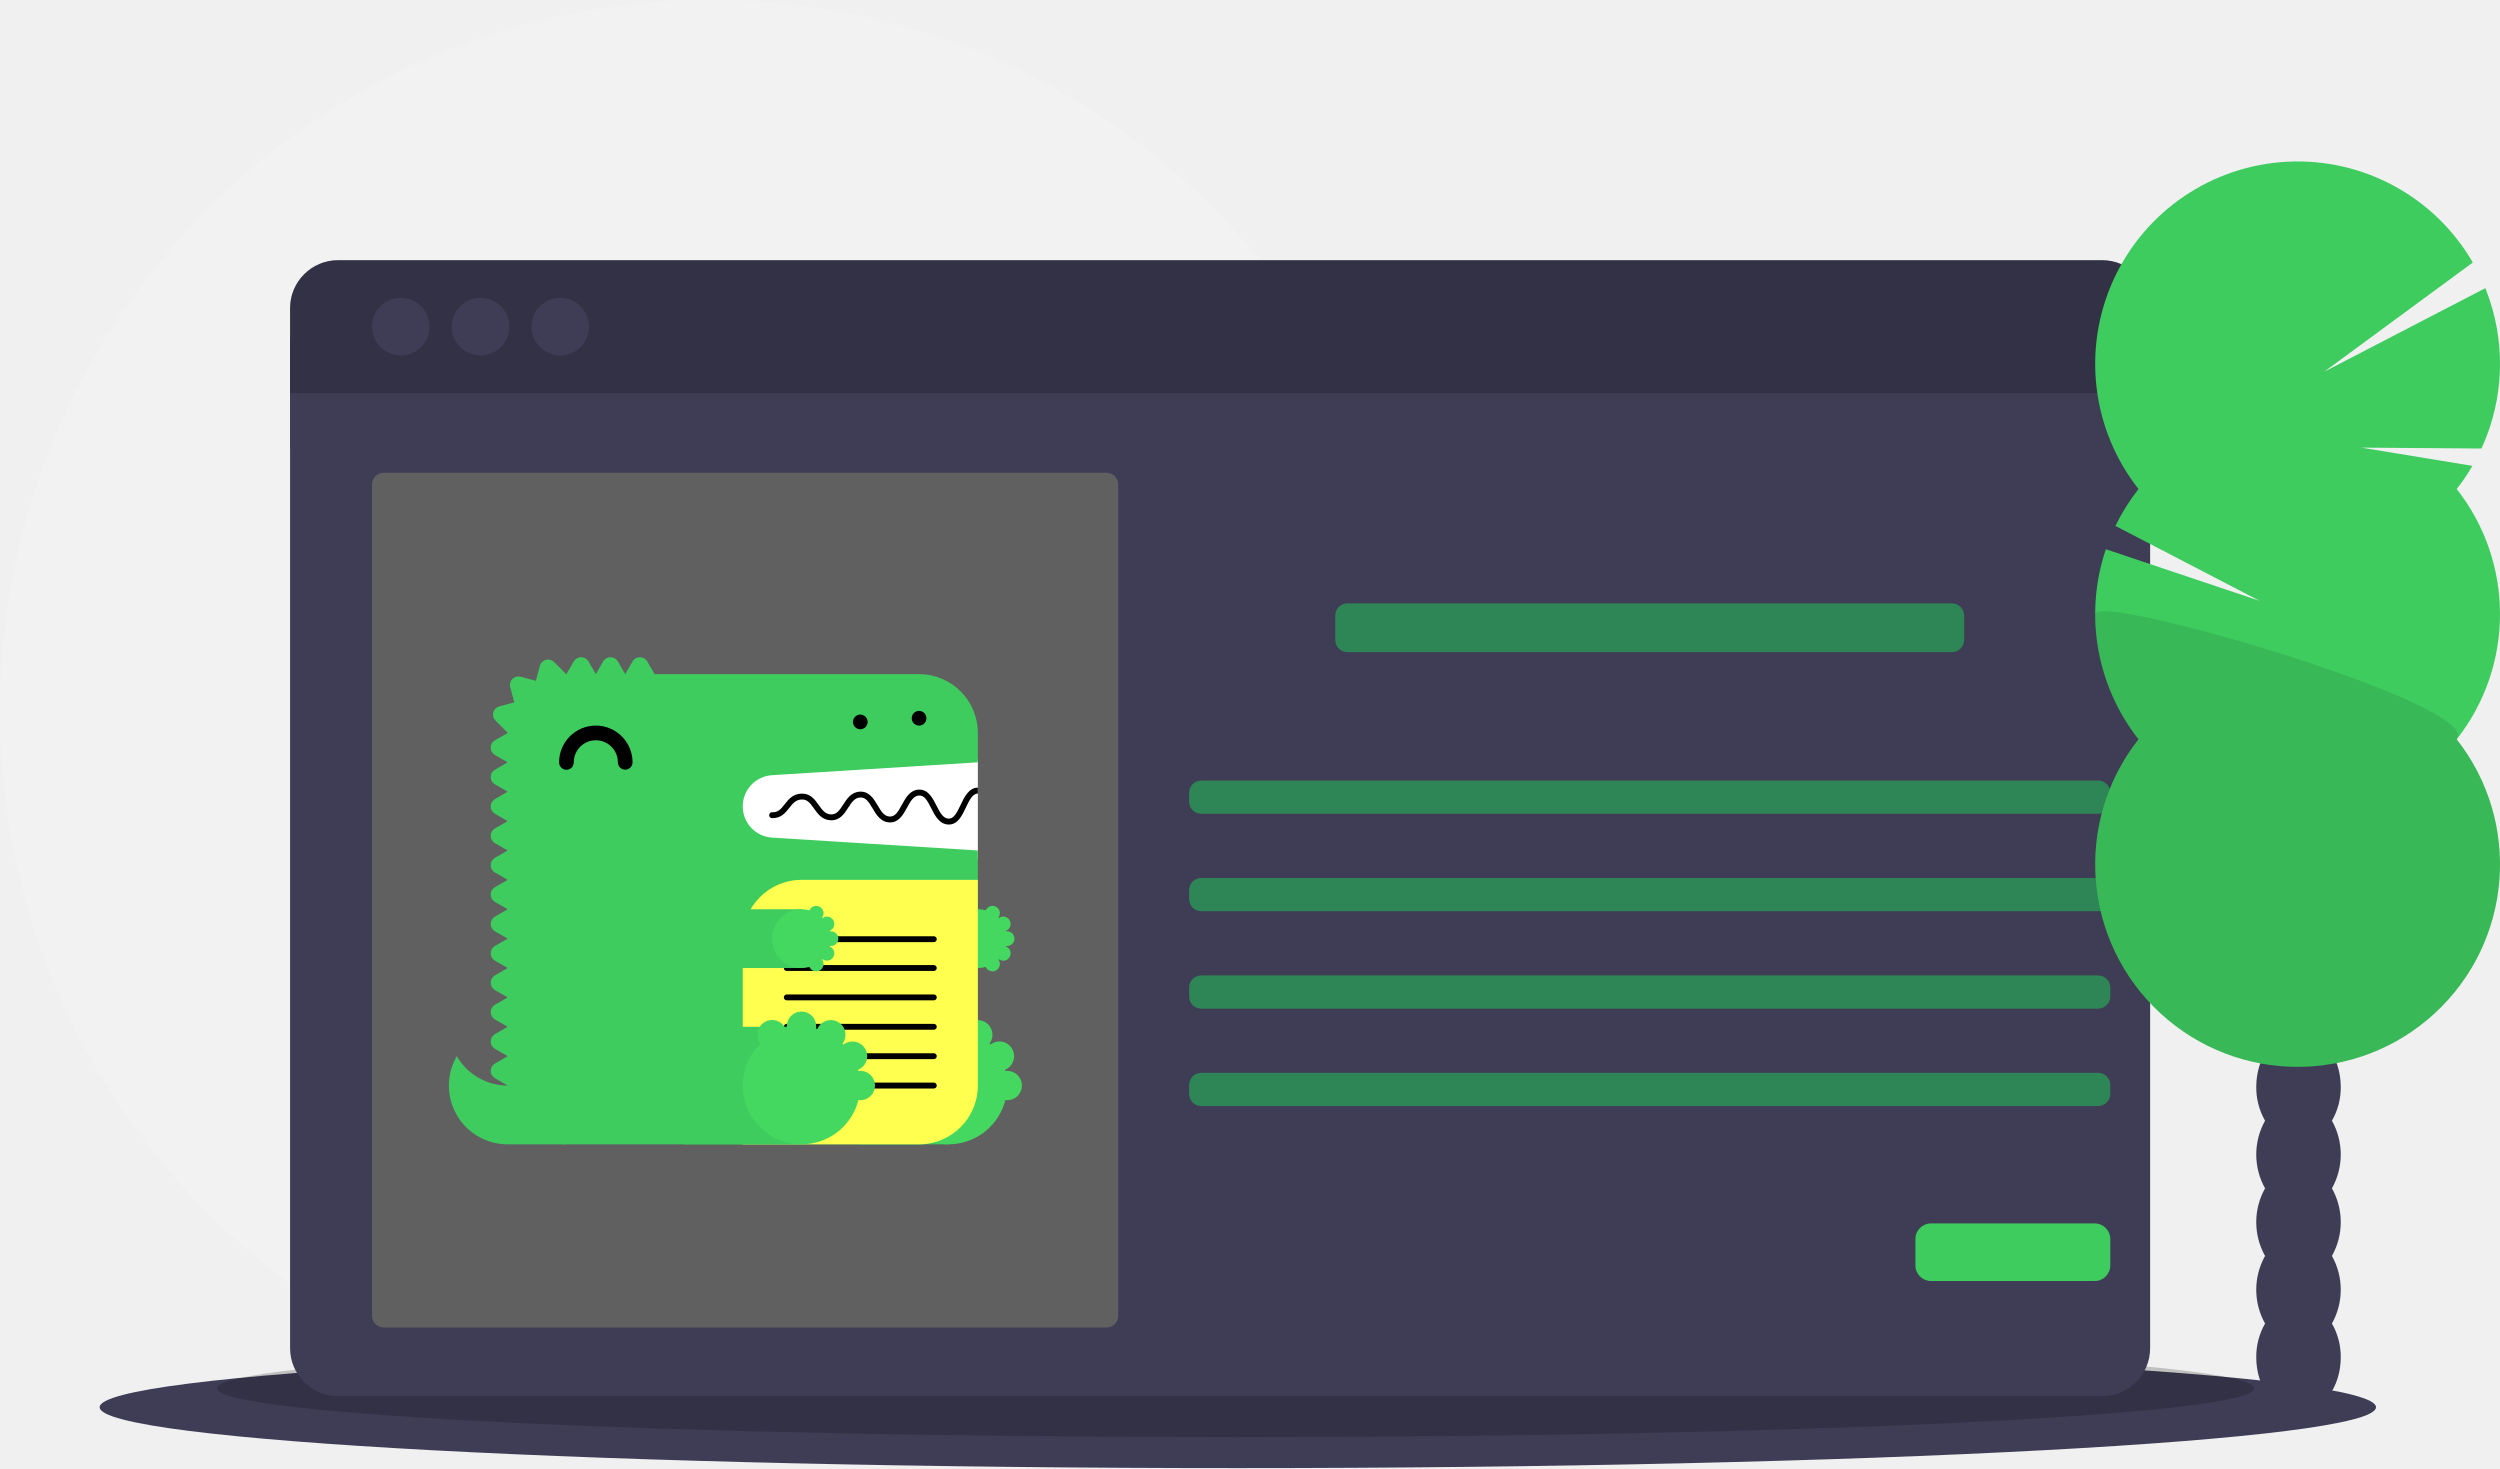
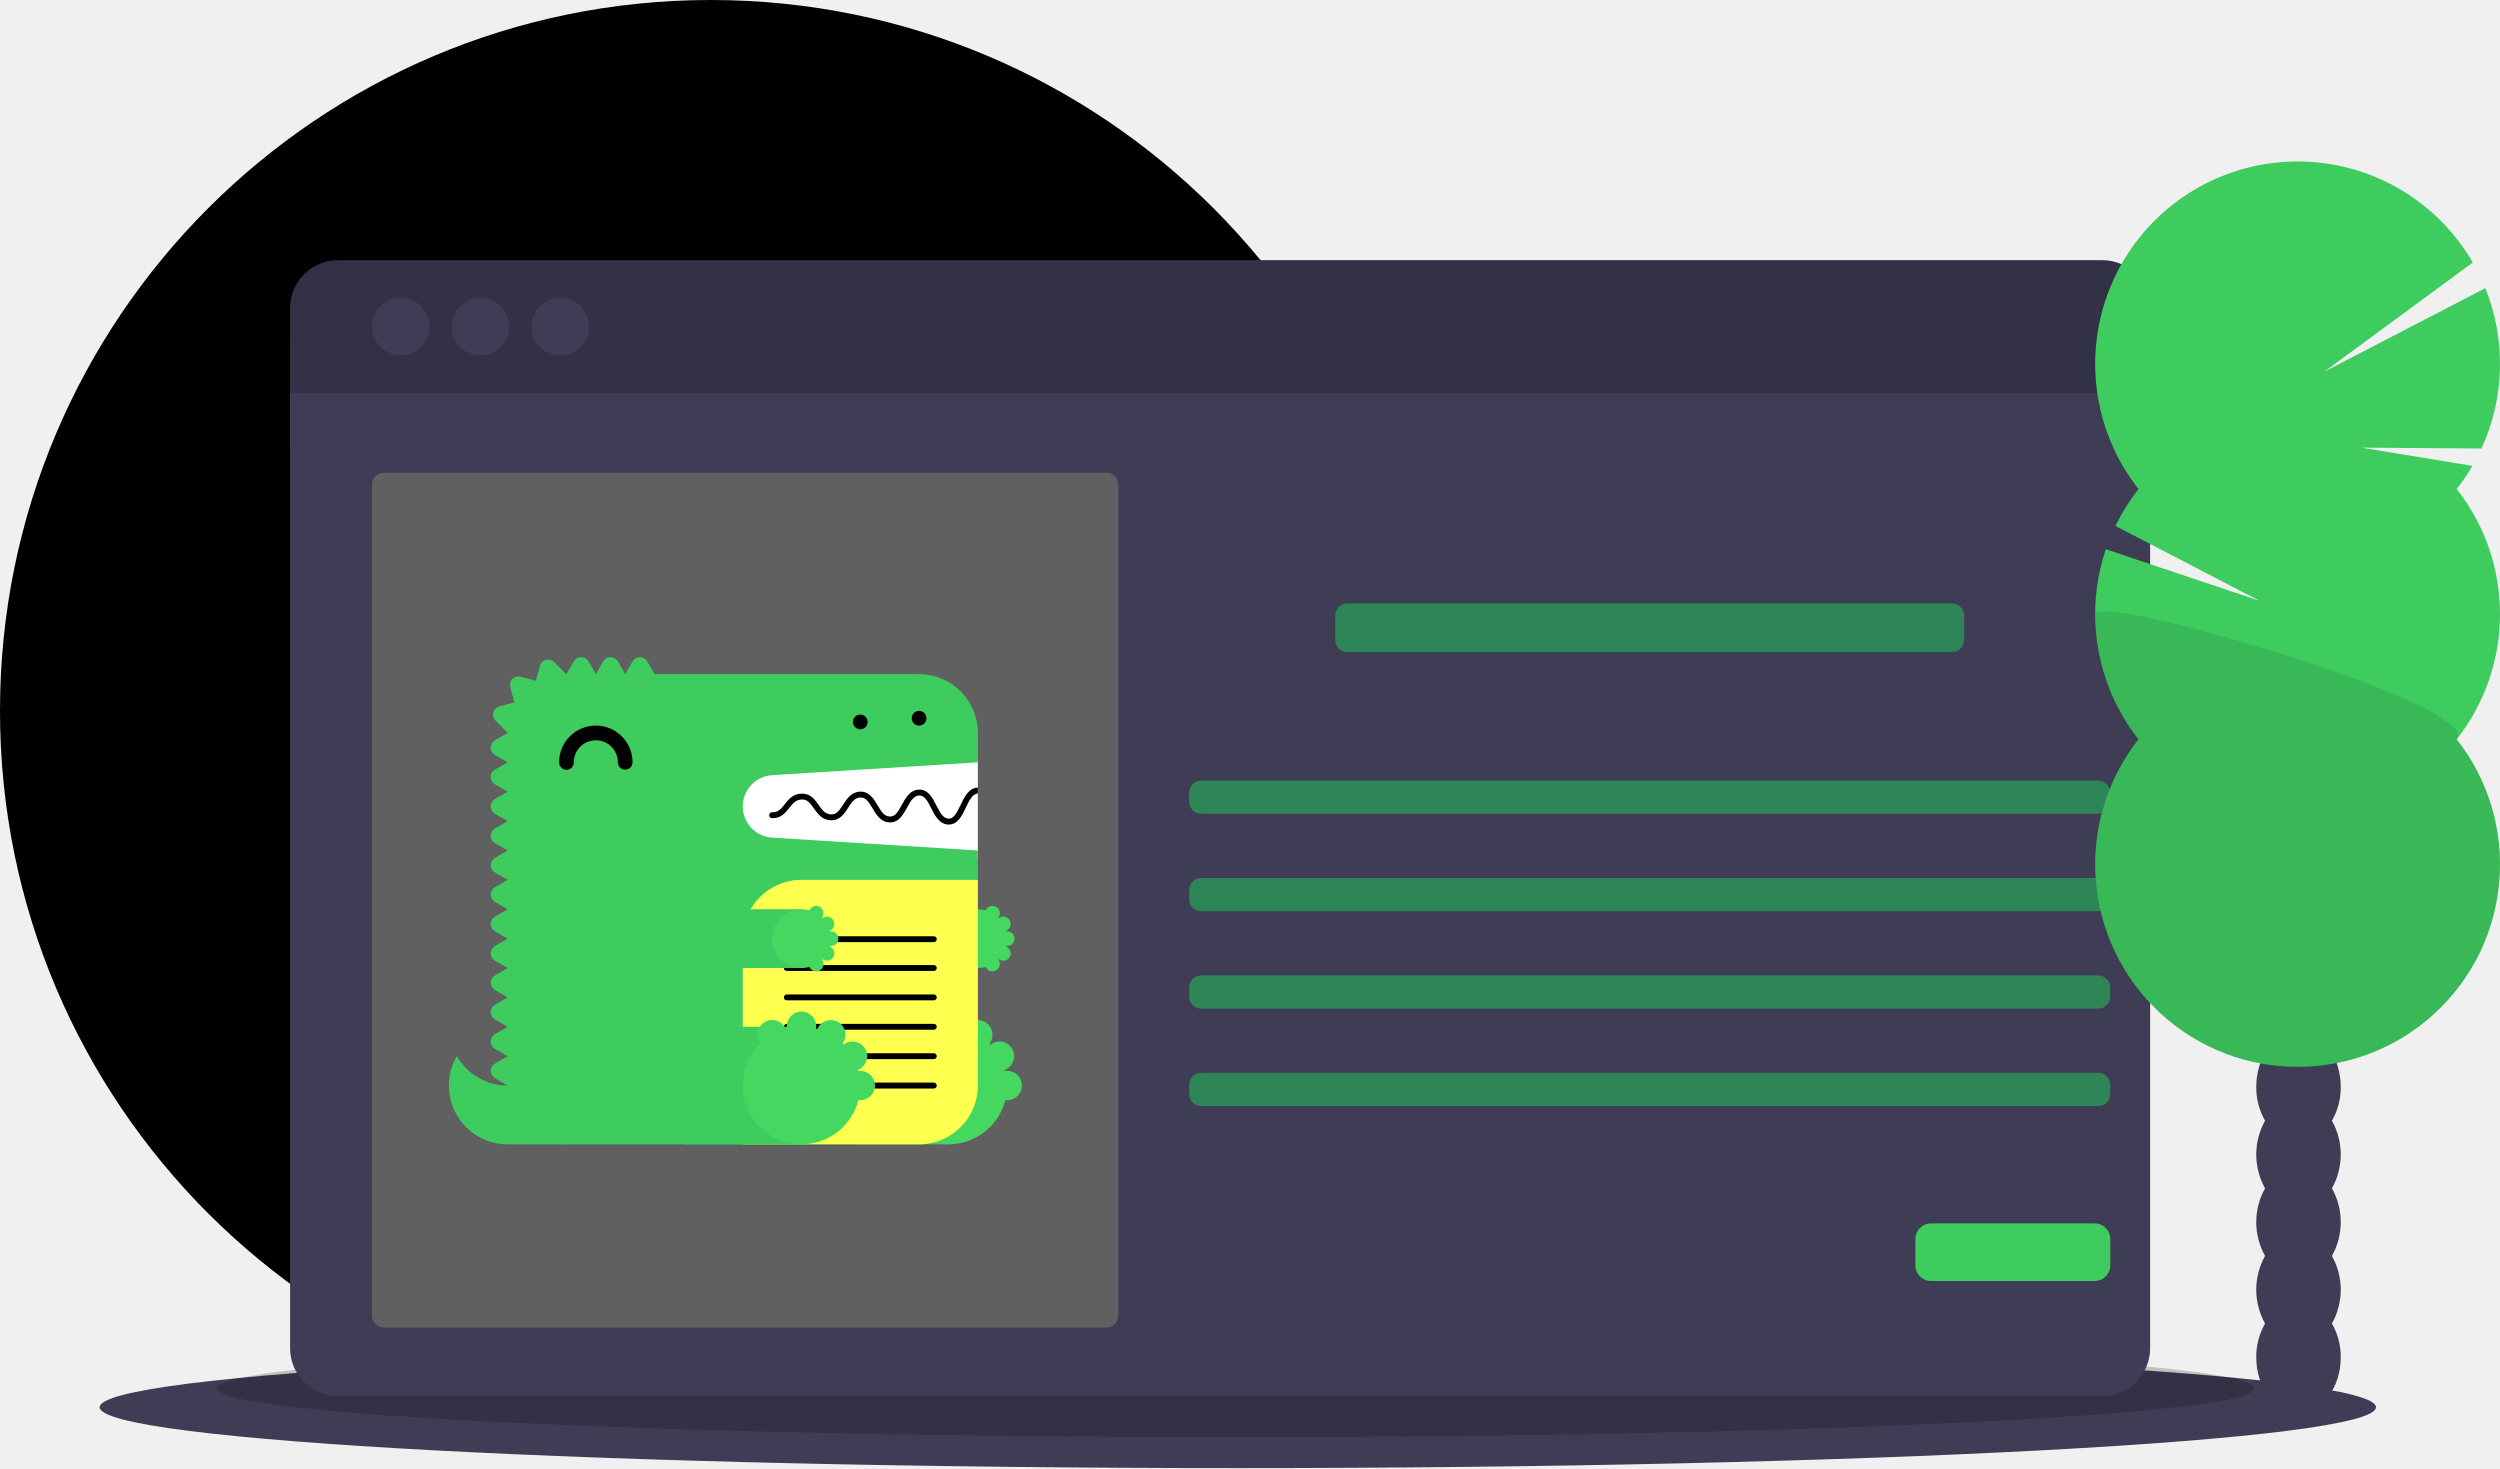
<svg xmlns="http://www.w3.org/2000/svg" width="1129" height="663" viewBox="0 0 1129 663">
-   <circle cx="321" cy="321" r="321" fill="#f2f2f2" />
+   <circle cx="321" cy="321" r="321" class="svg-theme-invert" />
  <ellipse cx="559" cy="635.5" rx="514" ry="27.5" fill="#3f3d56" />
  <ellipse cx="558" cy="627" rx="460" ry="22" opacity="0.2" />
  <rect x="131" y="152.5" width="840" height="50" fill="#3f3d56" />
  <path d="M166.5,727.33A21.67,21.67,0,0,0,188.17,749H984.83A21.67,21.67,0,0,0,1006.5,727.33V296h-840Z" transform="translate(-35.5 -118.5)" fill="#3f3d56" />
  <path d="M984.83,236H188.17A21.67,21.67,0,0,0,166.5,257.67V296h840V257.67A21.67,21.67,0,0,0,984.83,236Z" transform="translate(-35.5 -118.5)" fill="#3f3d56" />
  <path d="M984.83,236H188.17A21.67,21.67,0,0,0,166.5,257.67V296h840V257.67A21.67,21.67,0,0,0,984.83,236Z" transform="translate(-35.5 -118.5)" opacity="0.2" />
  <circle cx="181" cy="147.5" r="13" fill="#3f3d56" />
  <circle cx="217" cy="147.5" r="13" fill="#3f3d56" />
  <circle cx="253" cy="147.5" r="13" fill="#3f3d56" />
  <rect x="168" y="213.5" width="337" height="386" rx="5.335" fill="#606060" />
  <rect x="603" y="272.5" width="284" height="22" rx="5.476" fill="#2e8555" />
  <rect x="537" y="352.5" width="416" height="15" rx="5.476" fill="#2e8555" />
  <rect x="537" y="396.5" width="416" height="15" rx="5.476" fill="#2e8555" />
  <rect x="537" y="440.5" width="416" height="15" rx="5.476" fill="#2e8555" />
  <rect x="537" y="484.5" width="416" height="15" rx="5.476" fill="#2e8555" />
  <rect x="865" y="552.5" width="88" height="26" rx="7.028" fill="#3ecc5f" />
  <path d="M1088.603,624.616a30.114,30.114,0,0,0,3.983-15.266c0-13.797-8.544-24.981-19.083-24.981s-19.083,11.184-19.083,24.981a30.114,30.114,0,0,0,3.983,15.266,31.248,31.248,0,0,0,0,30.532,31.248,31.248,0,0,0,0,30.532,31.248,31.248,0,0,0,0,30.532,30.114,30.114,0,0,0-3.983,15.266c0,13.797,8.544,24.981,19.083,24.981s19.083-11.184,19.083-24.981a30.114,30.114,0,0,0-3.983-15.266,31.248,31.248,0,0,0,0-30.532,31.248,31.248,0,0,0,0-30.532,31.248,31.248,0,0,0,0-30.532Z" transform="translate(-35.5 -118.5)" fill="#3f3d56" />
  <ellipse cx="1038.003" cy="460.318" rx="19.083" ry="24.981" fill="#3f3d56" />
  <ellipse cx="1038.003" cy="429.786" rx="19.083" ry="24.981" fill="#3f3d56" />
  <path d="M1144.939,339.345a91.611,91.611,0,0,0,7.107-10.461l-50.141-8.235,54.229.403a91.566,91.566,0,0,0,1.746-72.426l-72.754,37.741,67.097-49.321a91.413,91.413,0,1,0-150.971,102.298,91.458,91.458,0,0,0-10.425,16.669l65.087,33.814-69.4-23.292a91.46,91.46,0,0,0,14.738,85.837,91.406,91.406,0,1,0,143.689,0,91.418,91.418,0,0,0,0-113.029Z" transform="translate(-35.5 -118.5)" fill="#3ecc5f" fill-rule="evenodd" />
  <path d="M981.688,395.859a91.013,91.013,0,0,0,19.561,56.514,91.406,91.406,0,1,0,143.689,0C1157.19,436.821,981.688,385.6,981.688,395.859Z" transform="translate(-35.5 -118.5)" opacity="0.1" />
  <path d="M365.62,461.436H477.094v45.12H365.62Z" transform="translate(-35.5 -118.5)" fill="#fff" fill-rule="evenodd" />
  <path d="M264.763,608.741a26.509,26.509,0,0,1-22.962-13.271,26.51,26.51,0,0,0,22.962,39.812H291.304V608.741Z" transform="translate(-35.5 -118.5)" fill="#3ecc5f" fill-rule="evenodd" />
  <path d="M384.172,468.571l92.922-5.807V449.493a26.541,26.541,0,0,0-26.541-26.541H331.116l-3.318-5.746a3.83,3.83,0,0,0-6.635,0l-3.318,5.746-3.318-5.746a3.83,3.83,0,0,0-6.635,0l-3.318,5.746L301.257,417.205a3.83,3.83,0,0,0-6.635,0L291.304,422.951c-.029,0-.056.004-.086.004l-5.497-5.495a3.829,3.829,0,0,0-6.407,1.717l-1.817,6.773L270.607,424.103a3.83,3.83,0,0,0-4.691,4.693l1.845,6.891-6.771,1.814a3.832,3.832,0,0,0-1.72,6.41l5.497,5.497c0,.028-.004.056-.004.085l-5.746,3.318a3.83,3.83,0,0,0,0,6.635l5.746,3.318L259.016,466.081a3.83,3.83,0,0,0,0,6.635l5.746,3.318-5.746,3.318a3.83,3.83,0,0,0,0,6.635l5.746,3.318-5.746,3.318a3.83,3.83,0,0,0,0,6.635l5.746,3.318-5.746,3.318a3.83,3.83,0,0,0,0,6.635l5.746,3.318-5.746,3.318a3.83,3.83,0,0,0,0,6.635l5.746,3.318-5.746,3.318a3.83,3.83,0,0,0,0,6.635l5.746,3.318-5.746,3.318a3.83,3.83,0,0,0,0,6.635l5.746,3.318L259.016,558.976a3.83,3.83,0,0,0,0,6.635l5.746,3.318-5.746,3.318a3.83,3.83,0,0,0,0,6.635l5.746,3.318-5.746,3.318a3.83,3.83,0,0,0,0,6.635l5.746,3.318-5.746,3.318a3.83,3.83,0,0,0,0,6.635l5.746,3.318A26.541,26.541,0,0,0,291.304,635.283H450.553A26.541,26.541,0,0,0,477.094,608.741V502.575l-92.922-5.807a14.126,14.126,0,0,1,0-28.198" transform="translate(-35.5 -118.5)" fill="#3ecc5f" fill-rule="evenodd" />
  <path d="M424.011,635.283h39.812V582.2H424.011Z" transform="translate(-35.5 -118.5)" fill="#3ecc5f" fill-rule="evenodd" />
  <path d="M490.365,602.106a6.602,6.602,0,0,0-.848.085c-.05-.199-.098-.399-.154-.599A6.627,6.627,0,1,0,482.806,590.21q-.22-.225-.445-.446a6.624,6.624,0,1,0-11.397-6.564c-.196-.056-.394-.102-.591-.153a6.64,6.64,0,1,0-13.101,0c-.196.05-.394.097-.591.153a6.628,6.628,0,1,0-11.397,6.564,26.528,26.528,0,1,0,44.231,25.528,6.621,6.621,0,1,0,.848-13.186" transform="translate(-35.5 -118.5)" fill="#44d860" fill-rule="evenodd" />
  <path d="M437.282,555.658H477.094V529.117H437.282Z" transform="translate(-35.5 -118.5)" fill="#3ecc5f" fill-rule="evenodd" />
  <path d="M490.365,545.705a3.318,3.318,0,0,0,0-6.635,3.411,3.411,0,0,0-.423.042c-.027-.1-.049-.199-.077-.299a3.319,3.319,0,0,0-1.278-6.379,3.282,3.282,0,0,0-2.001.687q-.109-.113-.223-.223a3.282,3.282,0,0,0,.671-1.983,3.318,3.318,0,0,0-6.37-1.299,13.271,13.271,0,1,0,0,25.541,3.318,3.318,0,0,0,6.37-1.299,3.282,3.282,0,0,0-.671-1.983q.113-.109.223-.223a3.282,3.282,0,0,0,2.001.687,3.318,3.318,0,0,0,1.278-6.379c.028-.098.05-.199.077-.299a3.413,3.413,0,0,0,.423.042" transform="translate(-35.5 -118.5)" fill="#44d860" fill-rule="evenodd" />
  <path d="M317.845,466.081a3.318,3.318,0,0,1-3.318-3.318,9.953,9.953,0,1,0-19.906,0,3.318,3.318,0,1,1-6.635,0,16.588,16.588,0,1,1,33.177,0,3.318,3.318,0,0,1-3.318,3.318" transform="translate(-35.5 -118.5)" fill-rule="evenodd" />
  <path d="M370.928,635.283h79.624A26.541,26.541,0,0,0,477.094,608.741v-92.895H397.47a26.541,26.541,0,0,0-26.541,26.541Z" transform="translate(-35.5 -118.5)" fill="#ffff50" fill-rule="evenodd" />
  <path d="M457.214,556.985H390.808a1.327,1.327,0,0,1,0-2.654h66.407a1.327,1.327,0,0,1,0,2.654m0,26.541H390.808a1.327,1.327,0,1,1,0-2.654h66.407a1.327,1.327,0,0,1,0,2.654m0,26.541H390.808a1.327,1.327,0,1,1,0-2.654h66.407a1.327,1.327,0,0,1,0,2.654m0-66.107H390.808a1.327,1.327,0,0,1,0-2.654h66.407a1.327,1.327,0,0,1,0,2.654m0,26.295H390.808a1.327,1.327,0,0,1,0-2.654h66.407a1.327,1.327,0,0,1,0,2.654m0,26.541H390.808a1.327,1.327,0,0,1,0-2.654h66.407a1.327,1.327,0,0,1,0,2.654M477.094,474.191c-.016,0-.029-.008-.045-.007-4.101.139-6.041,4.241-7.753,7.86-1.786,3.782-3.168,6.241-5.432,6.167-2.507-.09-3.94-2.922-5.458-5.919-1.744-3.442-3.734-7.347-7.913-7.201-4.042.138-5.989,3.708-7.706,6.857-1.827,3.355-3.071,5.395-5.469,5.3-2.557-.093-3.916-2.395-5.489-5.06-1.753-2.967-3.78-6.304-7.878-6.189-3.973.137-5.925,3.165-7.648,5.839-1.822,2.827-3.099,4.549-5.527,4.447-2.618-.093-3.971-2.004-5.535-4.216-1.757-2.486-3.737-5.299-7.823-5.162-3.886.133-5.838,2.614-7.559,4.801-1.635,2.076-2.912,3.718-5.612,3.615a1.328,1.328,0,1,0-.096,2.654c4.004.134,6.032-2.389,7.793-4.628,1.562-1.985,2.91-3.699,5.564-3.789,2.556-.109,3.754,1.48,5.567,4.041,1.721,2.434,3.675,5.194,7.605,5.336,4.118.138,6.099-2.939,7.854-5.663,1.569-2.434,2.922-4.535,5.507-4.624,2.379-.089,3.675,1.792,5.501,4.885,1.721,2.916,3.671,6.219,7.68,6.365,4.147.143,6.15-3.477,7.895-6.682,1.512-2.771,2.938-5.388,5.466-5.476,2.379-.056,3.62,2.117,5.456,5.746,1.715,3.388,3.659,7.226,7.73,7.373l.224.004c4.066,0,5.996-4.081,7.704-7.689,1.512-3.198,2.942-6.211,5.397-6.334Z" transform="translate(-35.5 -118.5)" fill-rule="evenodd" />
  <path d="M344.387,635.283h53.083V582.2H344.387Z" transform="translate(-35.5 -118.5)" fill="#3ecc5f" fill-rule="evenodd" />
  <path d="M424.011,602.106a6.602,6.602,0,0,0-.848.085c-.05-.199-.098-.399-.154-.599A6.627,6.627,0,1,0,416.452,590.21q-.22-.225-.445-.446a6.624,6.624,0,1,0-11.397-6.564c-.196-.056-.394-.102-.591-.153a6.64,6.64,0,1,0-13.101,0c-.196.05-.394.097-.591.153a6.628,6.628,0,1,0-11.397,6.564,26.528,26.528,0,1,0,44.231,25.528,6.621,6.621,0,1,0,.848-13.186" transform="translate(-35.5 -118.5)" fill="#44d860" fill-rule="evenodd" />
  <path d="M344.387,555.658h53.083V529.117H344.387Z" transform="translate(-35.5 -118.5)" fill="#3ecc5f" fill-rule="evenodd" />
  <path d="M410.74,545.705a3.318,3.318,0,1,0,0-6.635,3.411,3.411,0,0,0-.423.042c-.027-.1-.049-.199-.077-.299a3.319,3.319,0,0,0-1.278-6.379,3.282,3.282,0,0,0-2.001.687q-.109-.113-.223-.223a3.282,3.282,0,0,0,.671-1.983,3.318,3.318,0,0,0-6.37-1.299,13.271,13.271,0,1,0,0,25.541,3.318,3.318,0,0,0,6.37-1.299,3.282,3.282,0,0,0-.671-1.983q.113-.109.223-.223a3.282,3.282,0,0,0,2.001.687,3.318,3.318,0,0,0,1.278-6.379c.028-.098.05-.199.077-.299a3.413,3.413,0,0,0,.423.042" transform="translate(-35.5 -118.5)" fill="#44d860" fill-rule="evenodd" />
  <path d="M424.011,447.834a3.603,3.603,0,0,1-.65-.066,3.344,3.344,0,0,1-.624-.186,3.447,3.447,0,0,1-.572-.305,5.027,5.027,0,0,1-.504-.411,3.887,3.887,0,0,1-.41-.504,3.275,3.275,0,0,1-.557-1.845,3.602,3.602,0,0,1,.066-.65,3.826,3.826,0,0,1,.184-.624,3.489,3.489,0,0,1,.307-.571,3.197,3.197,0,0,1,.914-.916,3.447,3.447,0,0,1,.572-.305,3.344,3.344,0,0,1,.624-.186,3.069,3.069,0,0,1,1.301,0,3.223,3.223,0,0,1,1.194.491,5.028,5.028,0,0,1,.504.411,4.88,4.88,0,0,1,.411.504,3.382,3.382,0,0,1,.305.571,3.478,3.478,0,0,1,.252,1.274A3.364,3.364,0,0,1,426.36,446.865a5.027,5.027,0,0,1-.504.411,3.306,3.306,0,0,1-1.845.557m26.541-1.659a3.388,3.388,0,0,1-2.35-.969,5.042,5.042,0,0,1-.41-.504,3.275,3.275,0,0,1-.557-1.845,3.387,3.387,0,0,1,.967-2.349,5.026,5.026,0,0,1,.504-.411,3.447,3.447,0,0,1,.572-.305,3.343,3.343,0,0,1,.624-.186,3.07,3.07,0,0,1,1.301,0,3.224,3.224,0,0,1,1.194.491,5.026,5.026,0,0,1,.504.411,3.388,3.388,0,0,1,.969,2.349,3.726,3.726,0,0,1-.066.65,3.374,3.374,0,0,1-.186.624,4.715,4.715,0,0,1-.305.571,4.88,4.88,0,0,1-.411.504,5.026,5.026,0,0,1-.504.411,3.305,3.305,0,0,1-1.845.557" transform="translate(-35.5 -118.5)" fill-rule="evenodd" />
</svg>
